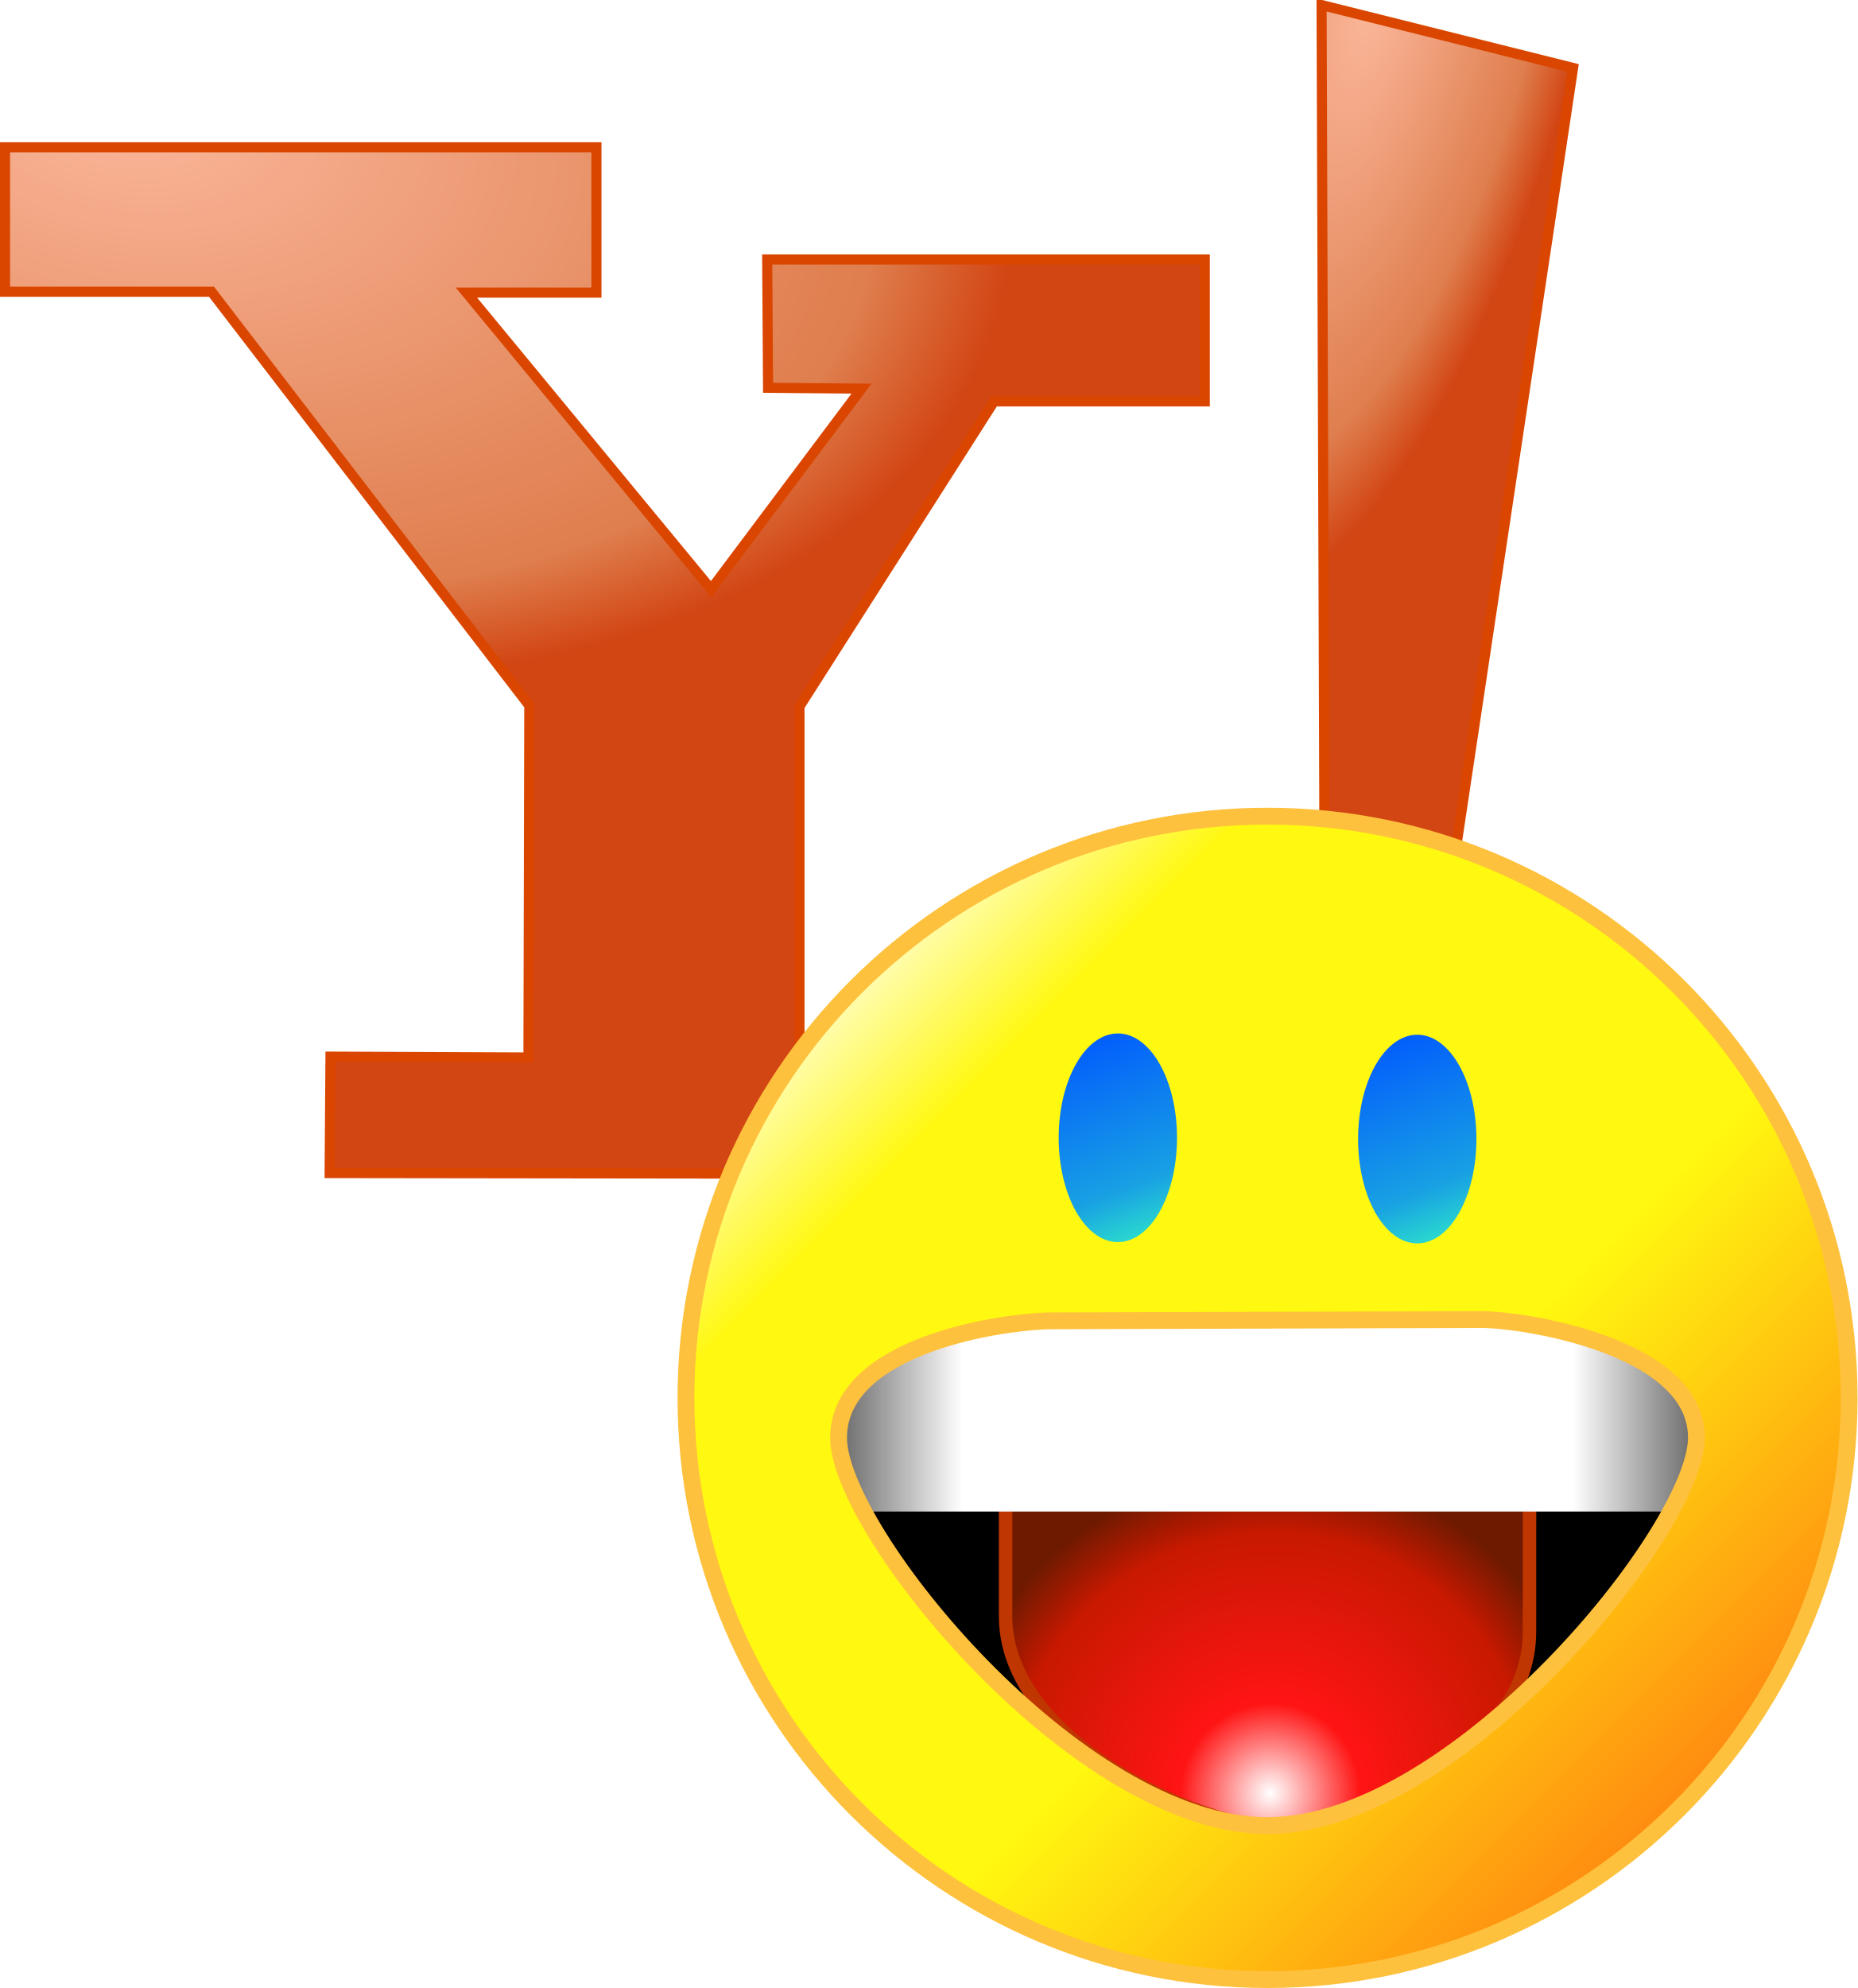
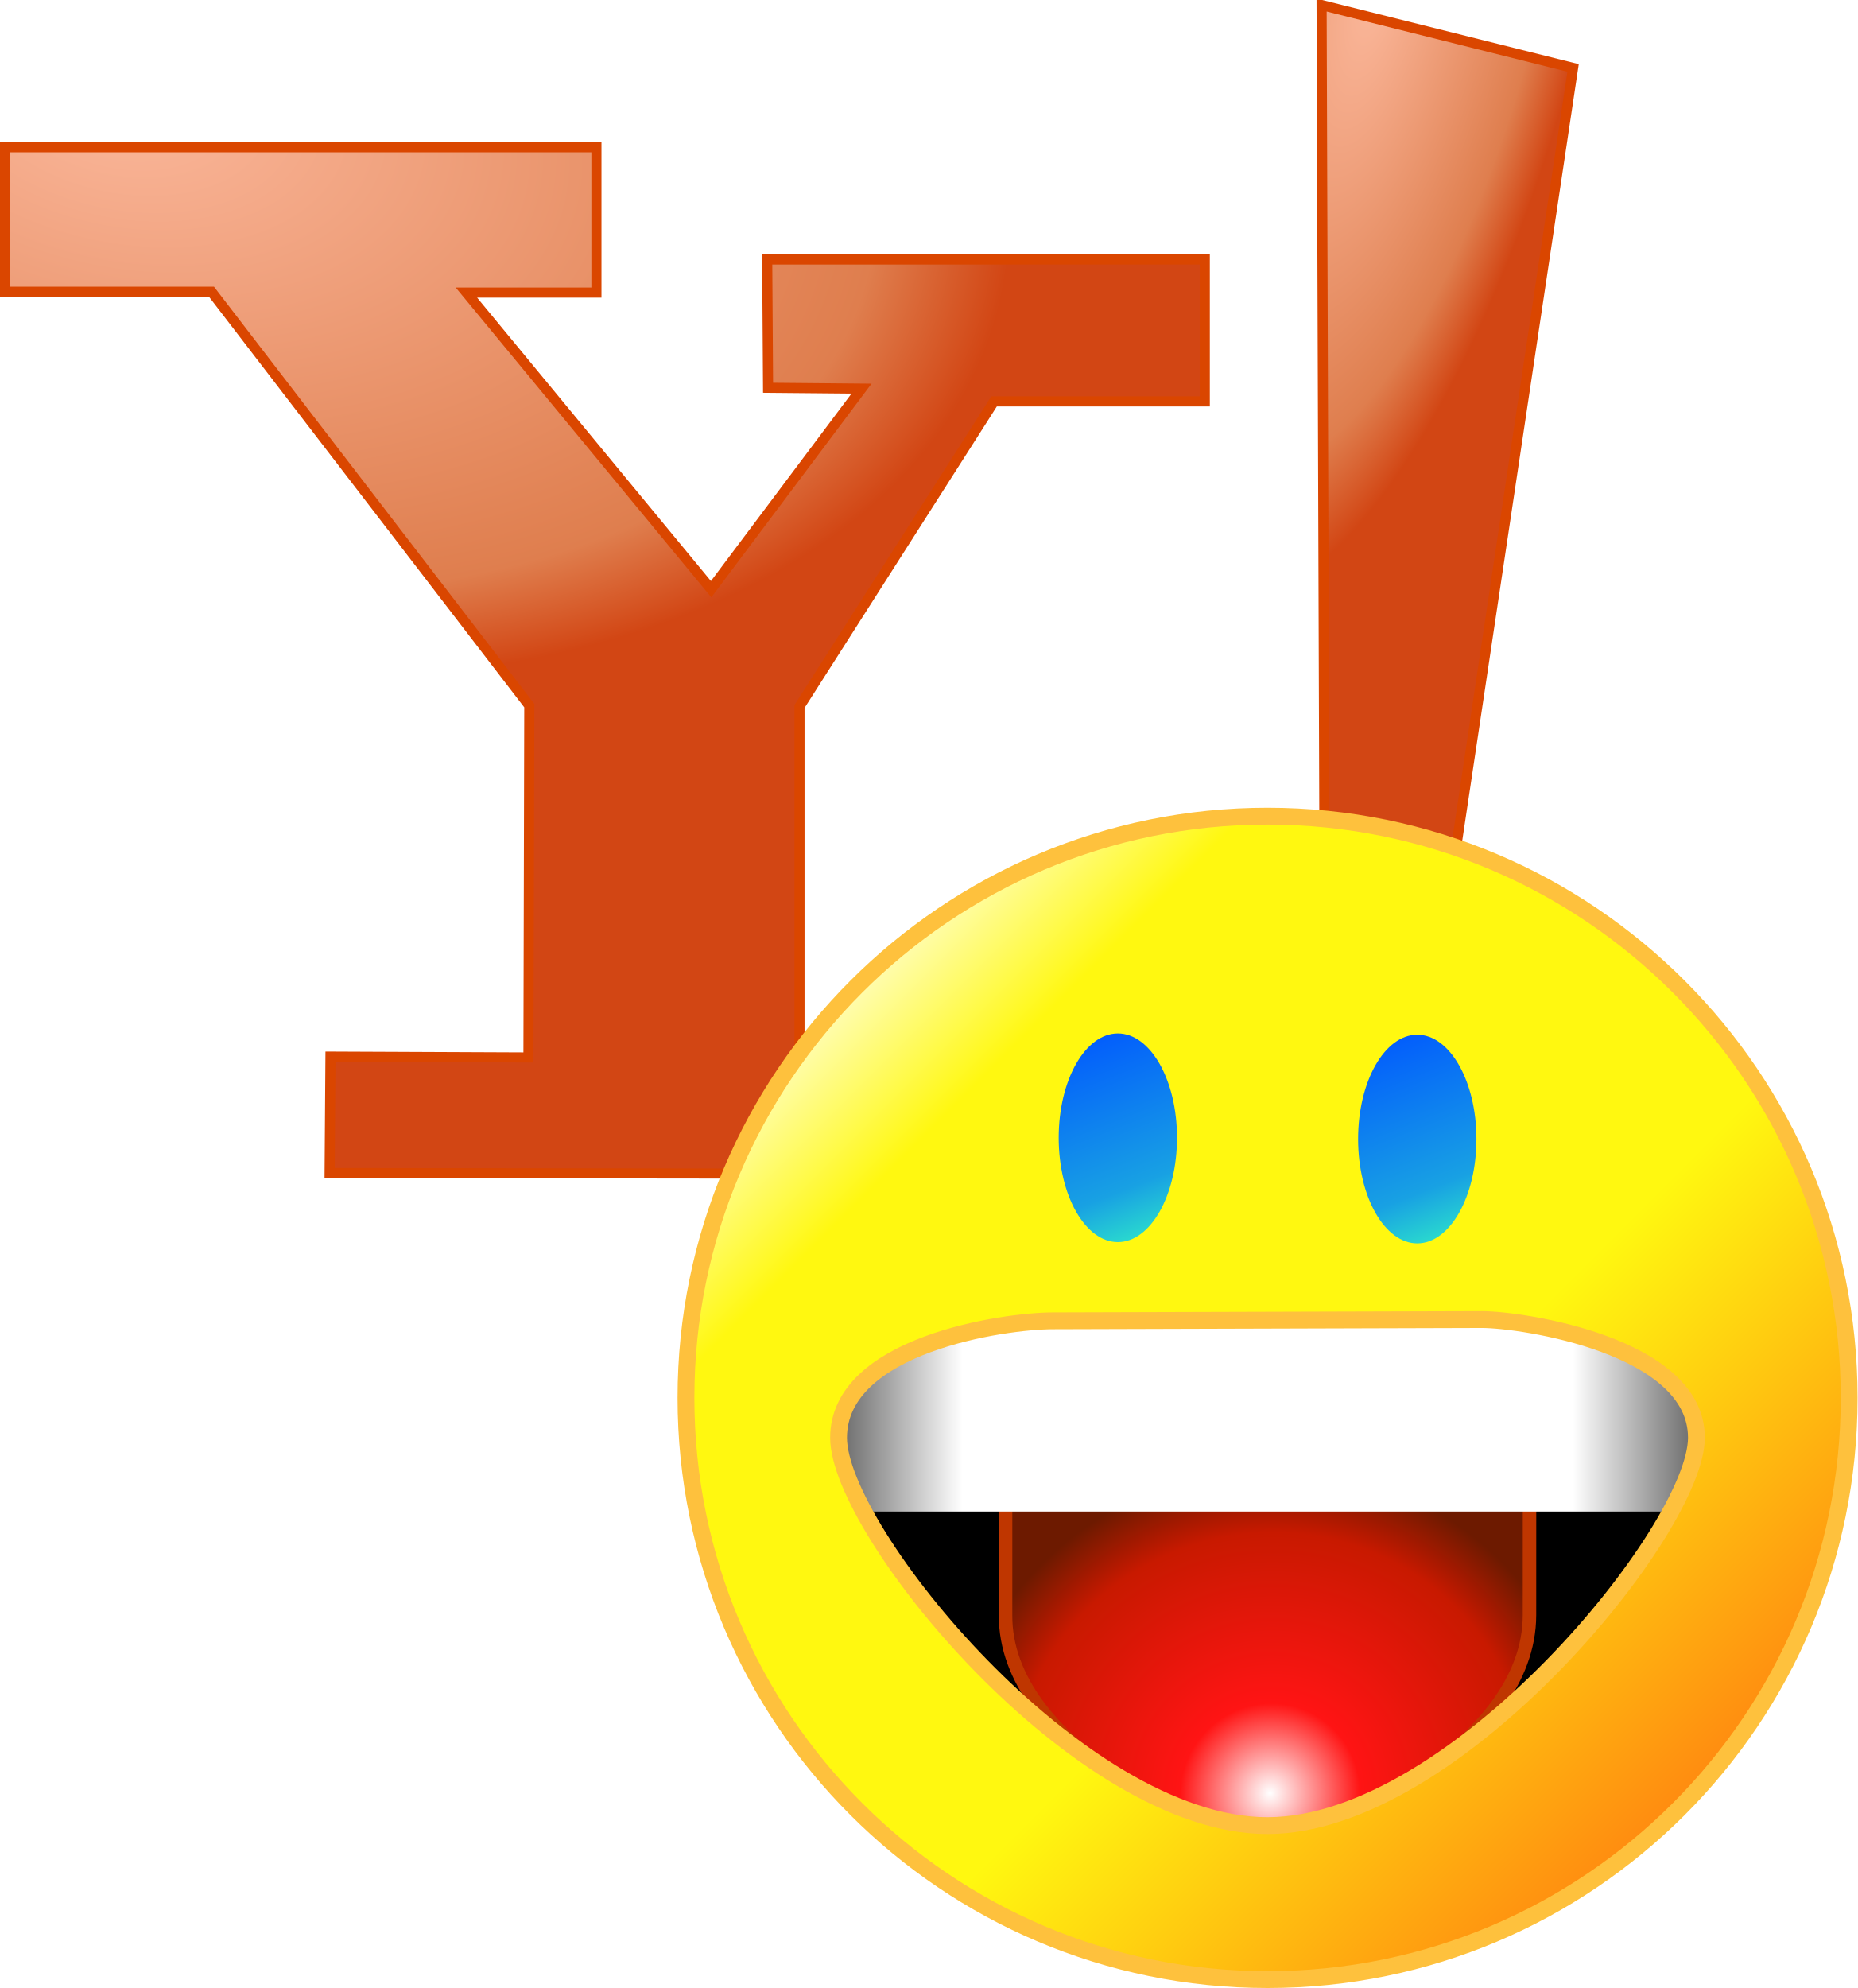
<svg xmlns="http://www.w3.org/2000/svg" xmlns:xlink="http://www.w3.org/1999/xlink" width="552.098" height="590.745" id="svg2" version="1.0" style="display:inline">
  <defs id="defs4">
    <linearGradient id="linearGradient3214">
      <stop style="stop-color:#ff8510;stop-opacity:1;" offset="0" id="stop3216" />
      <stop id="stop3222" offset="0.378" style="stop-color:#fff810;stop-opacity:1;" />
      <stop style="stop-color:#fff810;stop-opacity:1;" offset="0.821" id="stop3224" />
      <stop style="stop-color:#ffffff;stop-opacity:1;" offset="1" id="stop3218" />
    </linearGradient>
    <linearGradient id="linearGradient4636">
      <stop id="stop4652" offset="0" style="stop-color:#ffffff;stop-opacity:1;" />
      <stop style="stop-color:#ff1414;stop-opacity:1;" offset="0.276" id="stop4654" />
      <stop id="stop4662" offset="0.8" style="stop-color:#c81900;stop-opacity:1;" />
      <stop style="stop-color:#6d1a00;stop-opacity:1;" offset="1" id="stop4640" />
    </linearGradient>
    <linearGradient id="linearGradient4622">
      <stop style="stop-color:#000000;stop-opacity:0" offset="0" id="stop4624" />
      <stop style="stop-color:#fff702;stop-opacity:0;" offset="1" id="stop4626" />
    </linearGradient>
    <linearGradient id="linearGradient4527">
      <stop id="stop4529" offset="0" style="stop-color:#606060;stop-opacity:1;" />
      <stop style="stop-color:#ffffff;stop-opacity:1;" offset="0.15" id="stop4533" />
      <stop id="stop4535" offset="0.85" style="stop-color:#ffffff;stop-opacity:1;" />
      <stop id="stop4531" offset="1" style="stop-color:#606060;stop-opacity:1;" />
    </linearGradient>
    <linearGradient id="linearGradient4300">
      <stop style="stop-color:#0056ff;stop-opacity:1;" offset="0" id="stop4302" />
      <stop id="stop4308" offset="0.714" style="stop-color:#18a1e3;stop-opacity:1;" />
      <stop style="stop-color:#30edc7;stop-opacity:1;" offset="1" id="stop4304" />
    </linearGradient>
    <linearGradient id="linearGradient4294">
      <stop id="stop4296" offset="0" style="stop-color:#ffc13e;stop-opacity:1;" />
      <stop id="stop4298" offset="1" style="stop-color:#ffc13e;stop-opacity:0;" />
    </linearGradient>
    <linearGradient id="linearGradient4228">
      <stop style="stop-color:#fbb89c;stop-opacity:1;" offset="0" id="stop4230" />
      <stop id="stop4232" offset="0.779" style="stop-color:#df7e4e;stop-opacity:1;" />
      <stop id="stop4234" offset="1" style="stop-color:#d24614;stop-opacity:1;" />
    </linearGradient>
    <linearGradient id="linearGradient4156">
      <stop id="stop4164" offset="0" style="stop-color:#fbb89c;stop-opacity:1;" />
      <stop style="stop-color:#df7e4e;stop-opacity:1;" offset="0.85" id="stop4166" />
      <stop style="stop-color:#d24614;stop-opacity:1;" offset="1" id="stop4160" />
    </linearGradient>
    <radialGradient xlink:href="#linearGradient4156" id="radialGradient4168" cx="102.644" cy="374.412" fx="102.644" fy="374.412" r="178.792" gradientTransform="matrix(-0.2073051,0.9073036,-1.466286,-0.3350241,681.8949,410.6458)" gradientUnits="userSpaceOnUse" />
    <radialGradient xlink:href="#linearGradient4228" id="radialGradient4226" cx="452.645" cy="461.935" fx="452.645" fy="461.935" r="37.876" gradientTransform="matrix(-1.606338,-0.4040353,1.207704,-4.801515,651.573,2744.115)" gradientUnits="userSpaceOnUse" />
    <linearGradient xlink:href="#linearGradient4300" id="linearGradient4306" x1="382.252" y1="658.946" x2="402.004" y2="700.931" gradientUnits="userSpaceOnUse" />
    <linearGradient xlink:href="#linearGradient4300" id="linearGradient4312" gradientUnits="userSpaceOnUse" x1="382.252" y1="658.946" x2="402.004" y2="700.931" />
    <linearGradient xlink:href="#linearGradient4527" id="linearGradient4525" x1="326.681" y1="768.965" x2="568.321" y2="768.965" gradientUnits="userSpaceOnUse" gradientTransform="matrix(1.07267,0,0,1,-32.71961,1.145039)" />
    <radialGradient xlink:href="#linearGradient4156" id="radialGradient4560" gradientUnits="userSpaceOnUse" gradientTransform="matrix(-0.2073051,0.9073036,-1.466286,-0.3350241,680.7831,410.6196)" cx="102.644" cy="374.412" fx="102.644" fy="374.412" r="178.792" />
    <radialGradient xlink:href="#linearGradient4228" id="radialGradient4563" gradientUnits="userSpaceOnUse" gradientTransform="matrix(-1.606338,-0.4040353,1.207704,-4.801515,654.1188,2744.748)" cx="452.645" cy="461.935" fx="452.645" fy="461.935" r="37.876" />
    <radialGradient xlink:href="#linearGradient4228" id="radialGradient4566" gradientUnits="userSpaceOnUse" gradientTransform="matrix(-1.606338,-0.4040353,1.207704,-4.801515,654.1188,2745.511)" cx="452.645" cy="461.935" fx="452.645" fy="461.935" r="37.876" />
    <radialGradient xlink:href="#linearGradient4156" id="radialGradient4569" gradientUnits="userSpaceOnUse" gradientTransform="matrix(-0.2073051,0.9073036,-1.466286,-0.3350241,681.5464,410.6196)" cx="102.644" cy="374.412" fx="102.644" fy="374.412" r="178.792" />
    <linearGradient xlink:href="#linearGradient4527" id="linearGradient4572" gradientUnits="userSpaceOnUse" gradientTransform="matrix(1.07267,0,0,1,-32.71197,0.1908437)" x1="326.681" y1="768.965" x2="568.321" y2="768.965" />
    <linearGradient xlink:href="#linearGradient4300" id="linearGradient4610" gradientUnits="userSpaceOnUse" x1="382.252" y1="658.946" x2="402.004" y2="700.931" />
    <linearGradient xlink:href="#linearGradient4300" id="linearGradient4612" gradientUnits="userSpaceOnUse" x1="382.252" y1="658.946" x2="402.004" y2="700.931" />
    <linearGradient xlink:href="#linearGradient4300" id="linearGradient4618" gradientUnits="userSpaceOnUse" x1="382.252" y1="658.946" x2="402.004" y2="700.931" />
    <linearGradient xlink:href="#linearGradient4300" id="linearGradient4620" gradientUnits="userSpaceOnUse" x1="382.252" y1="658.946" x2="402.004" y2="700.931" />
    <radialGradient xlink:href="#linearGradient4636" id="radialGradient4650" cx="442.212" cy="896.962" fx="442.212" fy="896.962" r="79.863" gradientTransform="matrix(0.8622495,-0.8622505,0.8515486,0.8515486,-691.6799,499.5388)" gradientUnits="userSpaceOnUse" />
    <linearGradient xlink:href="#linearGradient4527" id="linearGradient4664" gradientUnits="userSpaceOnUse" gradientTransform="matrix(1.07267,0,0,1,-27.36834,0.1908437)" x1="326.681" y1="768.965" x2="568.321" y2="768.965" />
    <linearGradient xlink:href="#linearGradient3214" id="linearGradient3220" x1="579.94" y1="891.846" x2="315.386" y2="627.292" gradientUnits="userSpaceOnUse" />
  </defs>
  <g id="layer1" style="display:inline" transform="translate(-75.93327,-349.1929)" />
  <g id="layer5" style="opacity:1;display:inline" transform="translate(-75.93327,-349.1929)">
    <path style="fill:url(#radialGradient4566);fill-opacity:1;fill-rule:evenodd;stroke:#da4600;stroke-width:3;stroke-linecap:butt;stroke-linejoin:miter;stroke-miterlimit:4;stroke-dasharray:none;stroke-opacity:1" d="M 468.731,350.693 L 543.483,369.381 L 501.561,648.688 L 469.741,648.688 L 468.731,350.693 z" id="path4218" />
  </g>
  <g id="layer4" style="display:inline" transform="translate(-75.93327,-349.1929)">
    <path style="fill:url(#radialGradient4569);fill-opacity:1;fill-rule:evenodd;stroke:#da4600;stroke-width:3;stroke-linecap:butt;stroke-linejoin:miter;stroke-miterlimit:4;stroke-dasharray:none;stroke-opacity:1;display:inline" d="M 77.433,392.959 L 253.2,392.959 L 253.2,436.143 L 214.561,436.143 L 287.292,524.279 L 331.992,464.68 L 304.213,464.427 L 303.96,426.294 L 434.017,426.294 L 434.017,468.468 L 371.388,468.468 L 313.556,559.129 L 313.556,662.67 L 374.923,662.67 L 374.923,698.025 L 173.903,697.772 L 174.155,663.175 L 232.997,663.427 L 233.249,558.876 L 138.8,435.89 L 77.433,435.89 L 77.433,392.959 z" id="path3356" />
  </g>
  <g id="layer2" style="display:inline" transform="translate(-75.93327,-349.1929)" />
  <g id="layer8" style="display:inline" transform="translate(-75.93327,-349.1929)">
    <path style="opacity:1;fill:#000000;fill-opacity:1;fill-rule:nonzero;stroke:none;stroke-width:5;stroke-linecap:round;stroke-linejoin:round;stroke-miterlimit:4;stroke-dasharray:none;stroke-dashoffset:0;stroke-opacity:1" id="path4631" d="M 593.893,809.614 A 145.038,116.794 0 1 1 303.817,809.614 A 145.038,116.794 0 1 1 593.893,809.614 z" />
  </g>
  <g id="layer9" style="display:inline" transform="translate(-75.93327,-349.1929)">
-     <path style="fill:url(#radialGradient4650);fill-opacity:1;fill-rule:evenodd;stroke:#bf3600;stroke-width:4;stroke-linecap:butt;stroke-linejoin:miter;stroke-miterlimit:4;stroke-dasharray:none;stroke-opacity:1" d="M 374.81,795.492 L 374.81,829.08 C 374.428,867.629 434.693,892.138 453.424,892.057 C 472.156,891.975 530.523,873.1 530.524,834.042 L 530.535,795.492 L 374.81,795.492 z" id="path4634" />
+     <path style="fill:url(#radialGradient4650);fill-opacity:1;fill-rule:evenodd;stroke:#bf3600;stroke-width:4;stroke-linecap:butt;stroke-linejoin:miter;stroke-miterlimit:4;stroke-dasharray:none;stroke-opacity:1" d="M 374.81,795.492 L 374.81,829.098 C 374.428,867.648 433.919,894.967 452.651,894.885 C 471.383,894.804 530.523,868.157 530.524,829.098 L 530.535,795.492 L 374.81,795.492 z" id="path4634" />
  </g>
  <g id="layer3" style="display:inline" transform="translate(-75.93327,-349.1929)">
    <path style="fill:url(#linearGradient4664);fill-opacity:1;fill-rule:evenodd;stroke:none;stroke-width:1px;stroke-linecap:butt;stroke-linejoin:miter;stroke-opacity:1;display:inline" d="M 323.092,739.958 L 323.092,798.355 L 582.252,798.355 L 582.252,739.958 L 323.092,739.958 z" id="path4517" />
  </g>
  <g id="layer6" style="display:inline" transform="translate(-75.93327,-349.1929)">
    <path style="opacity:1;fill:url(#linearGradient3220);fill-opacity:1;fill-rule:nonzero;stroke:#fec13d;stroke-width:5;stroke-linecap:round;stroke-linejoin:round;stroke-miterlimit:4;stroke-dasharray:none;stroke-dashoffset:0;stroke-opacity:1;display:inline" d="M 452.656,591.719 C 357.239,591.719 279.813,669.145 279.812,764.562 C 279.812,859.98 357.239,937.438 452.656,937.438 C 548.073,937.438 625.531,859.98 625.531,764.562 C 625.531,669.145 548.073,591.719 452.656,591.719 z M 516.396,741.308 C 528.246,741.308 580.138,748.991 580.138,776.402 C 580.138,803.621 508.569,891.665 452.653,891.683 C 396.357,891.702 325.132,804.044 325.169,776.402 C 325.206,748.748 374.407,741.683 388.911,741.683 C 398.74,741.683 507.46,741.308 516.396,741.308 z" id="path4280" />
  </g>
  <g id="layer7" style="display:inline" transform="translate(-75.93327,-349.1929)">
    <g id="g4614" transform="translate(9.923783,0)">
      <path transform="matrix(1.780507,0,0,1.476823,-299.9335,-316.8628)" d="M 402.004,679.939 A 9.876,20.992 0 1 1 382.252,679.939 A 9.876,20.992 0 1 1 402.004,679.939 z" id="path4284" style="opacity:1;fill:url(#linearGradient4618);fill-opacity:1;fill-rule:nonzero;stroke:none;stroke-width:4;stroke-linecap:round;stroke-linejoin:round;stroke-miterlimit:4;stroke-dasharray:none;stroke-dashoffset:0;stroke-opacity:1;display:inline" />
      <path transform="matrix(1.780507,0,0,1.476823,-210.943,-316.4811)" d="M 402.004,679.939 A 9.876,20.992 0 1 1 382.252,679.939 A 9.876,20.992 0 1 1 402.004,679.939 z" id="path4310" style="opacity:1;fill:url(#linearGradient4620);fill-opacity:1;fill-rule:nonzero;stroke:none;stroke-width:4;stroke-linecap:round;stroke-linejoin:round;stroke-miterlimit:4;stroke-dasharray:none;stroke-dashoffset:0;stroke-opacity:1;display:inline" />
    </g>
  </g>
</svg>
